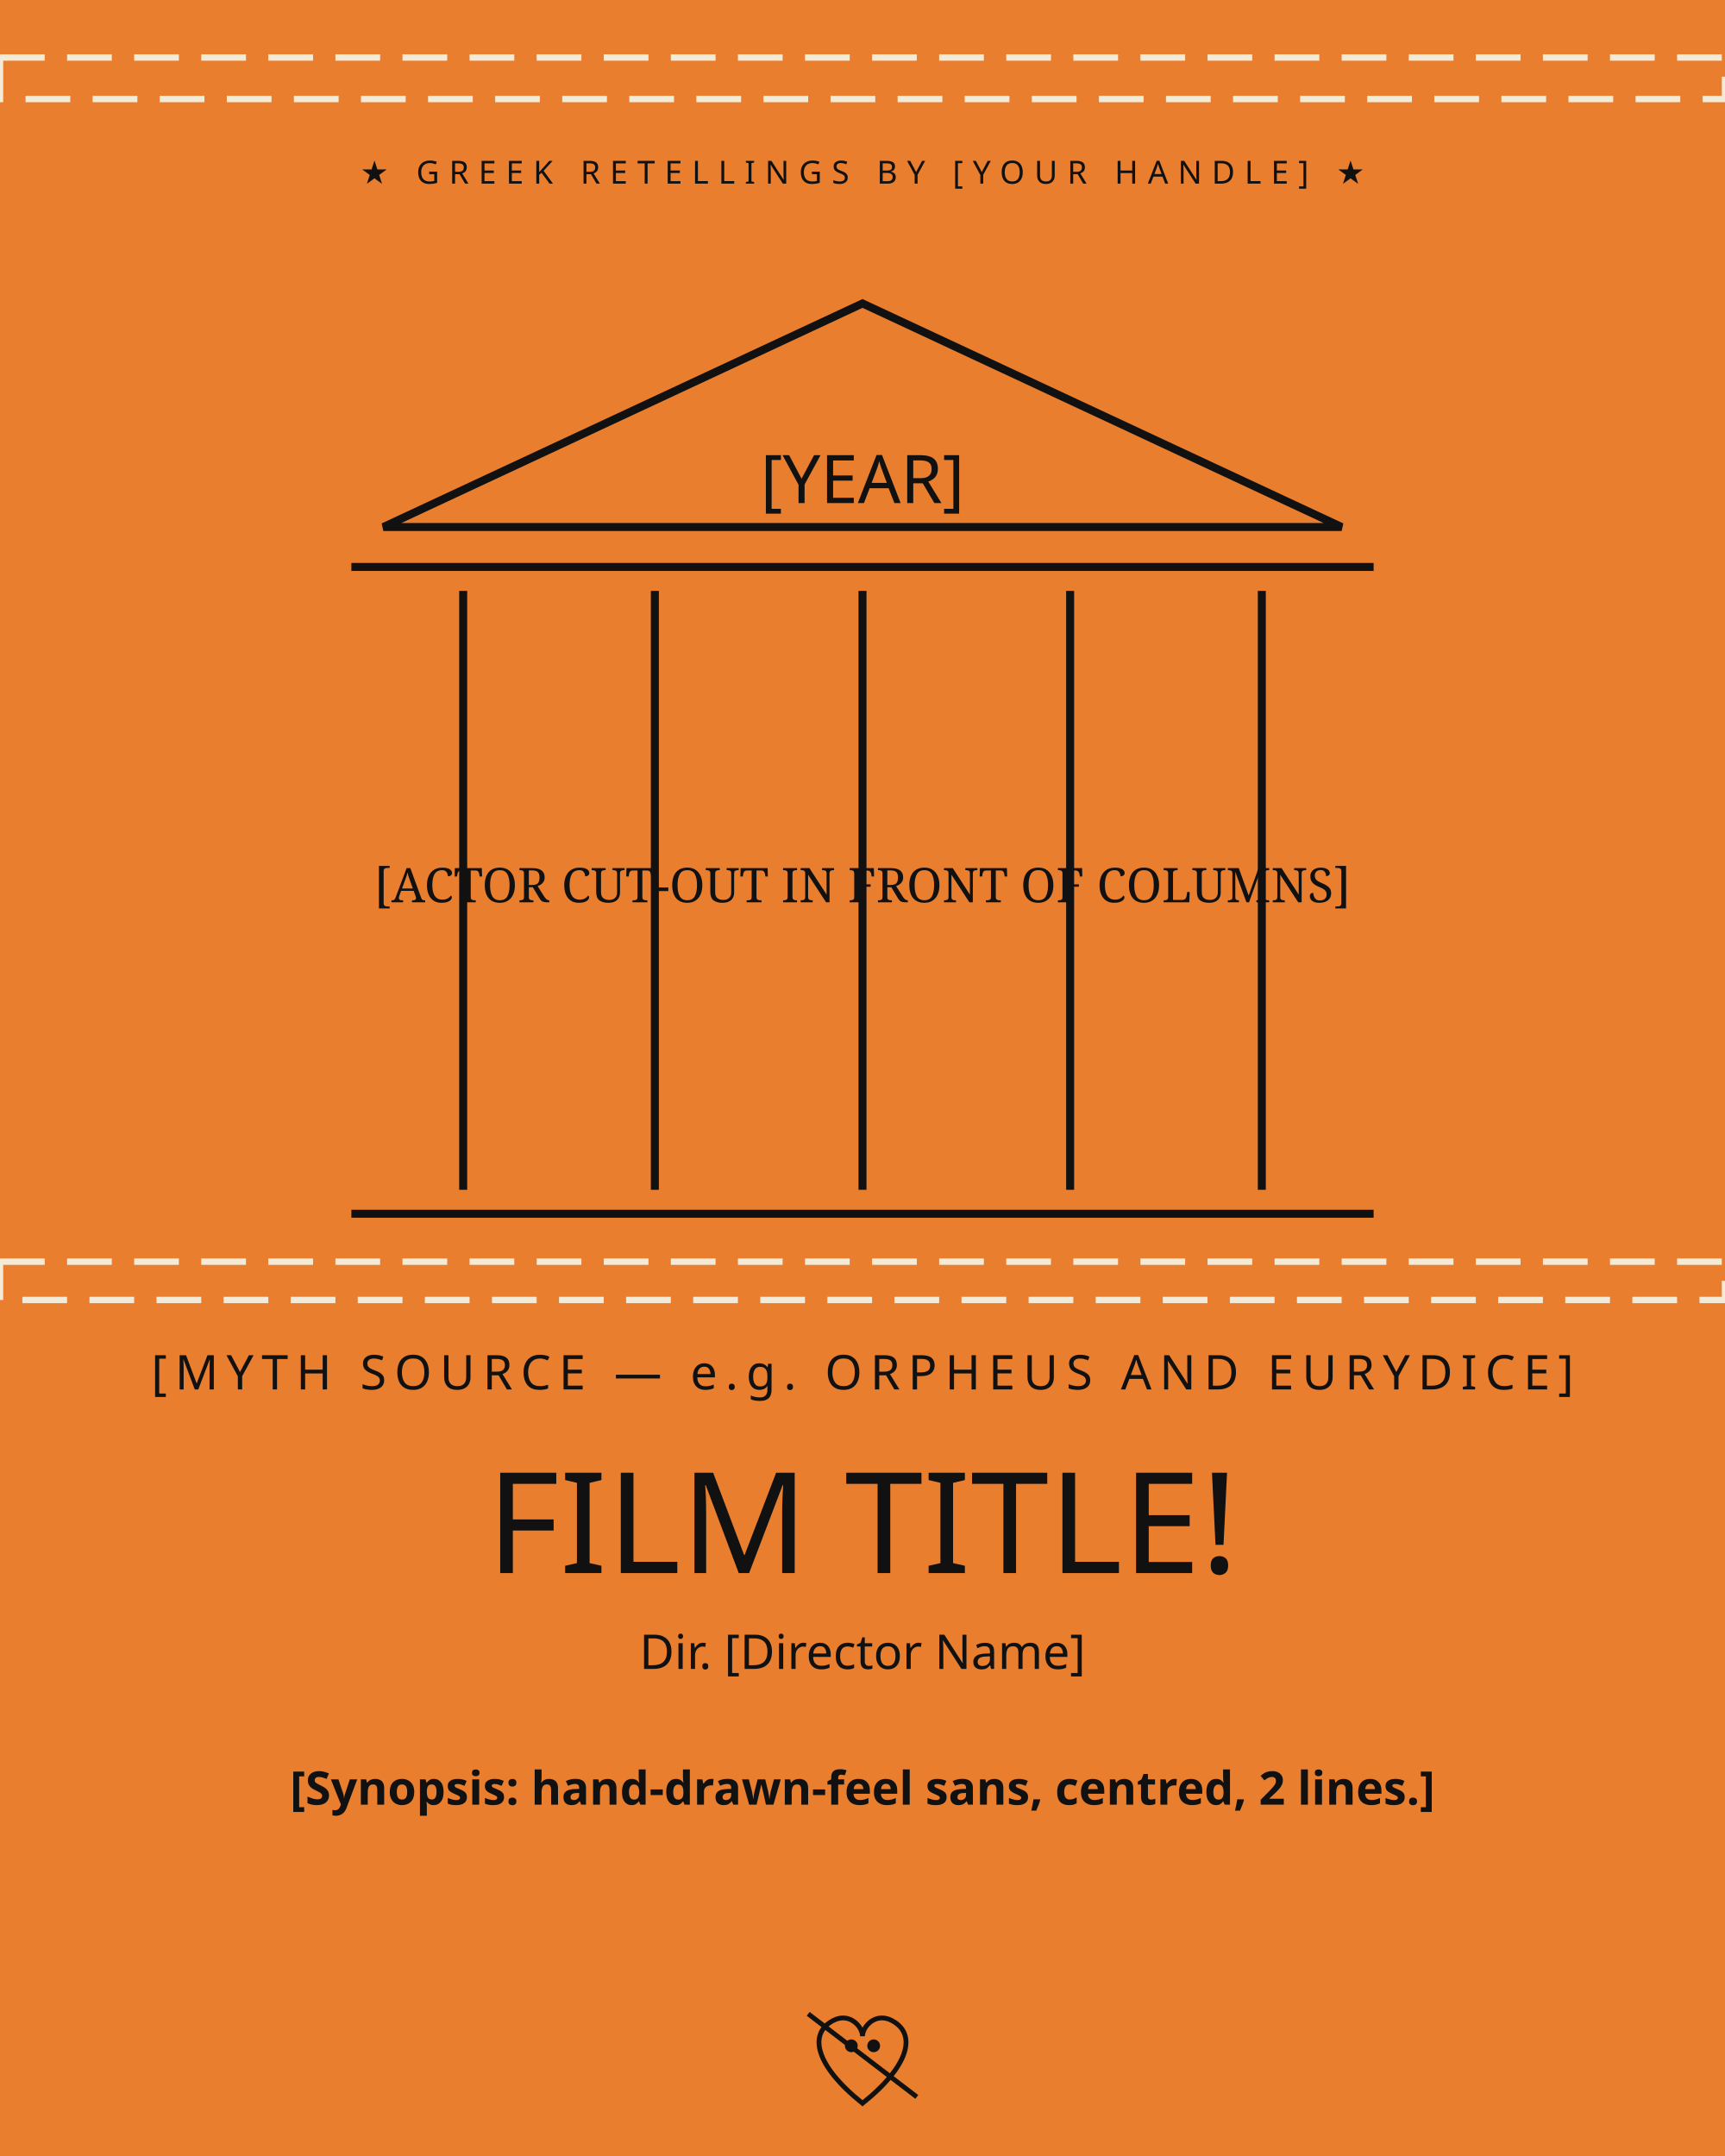
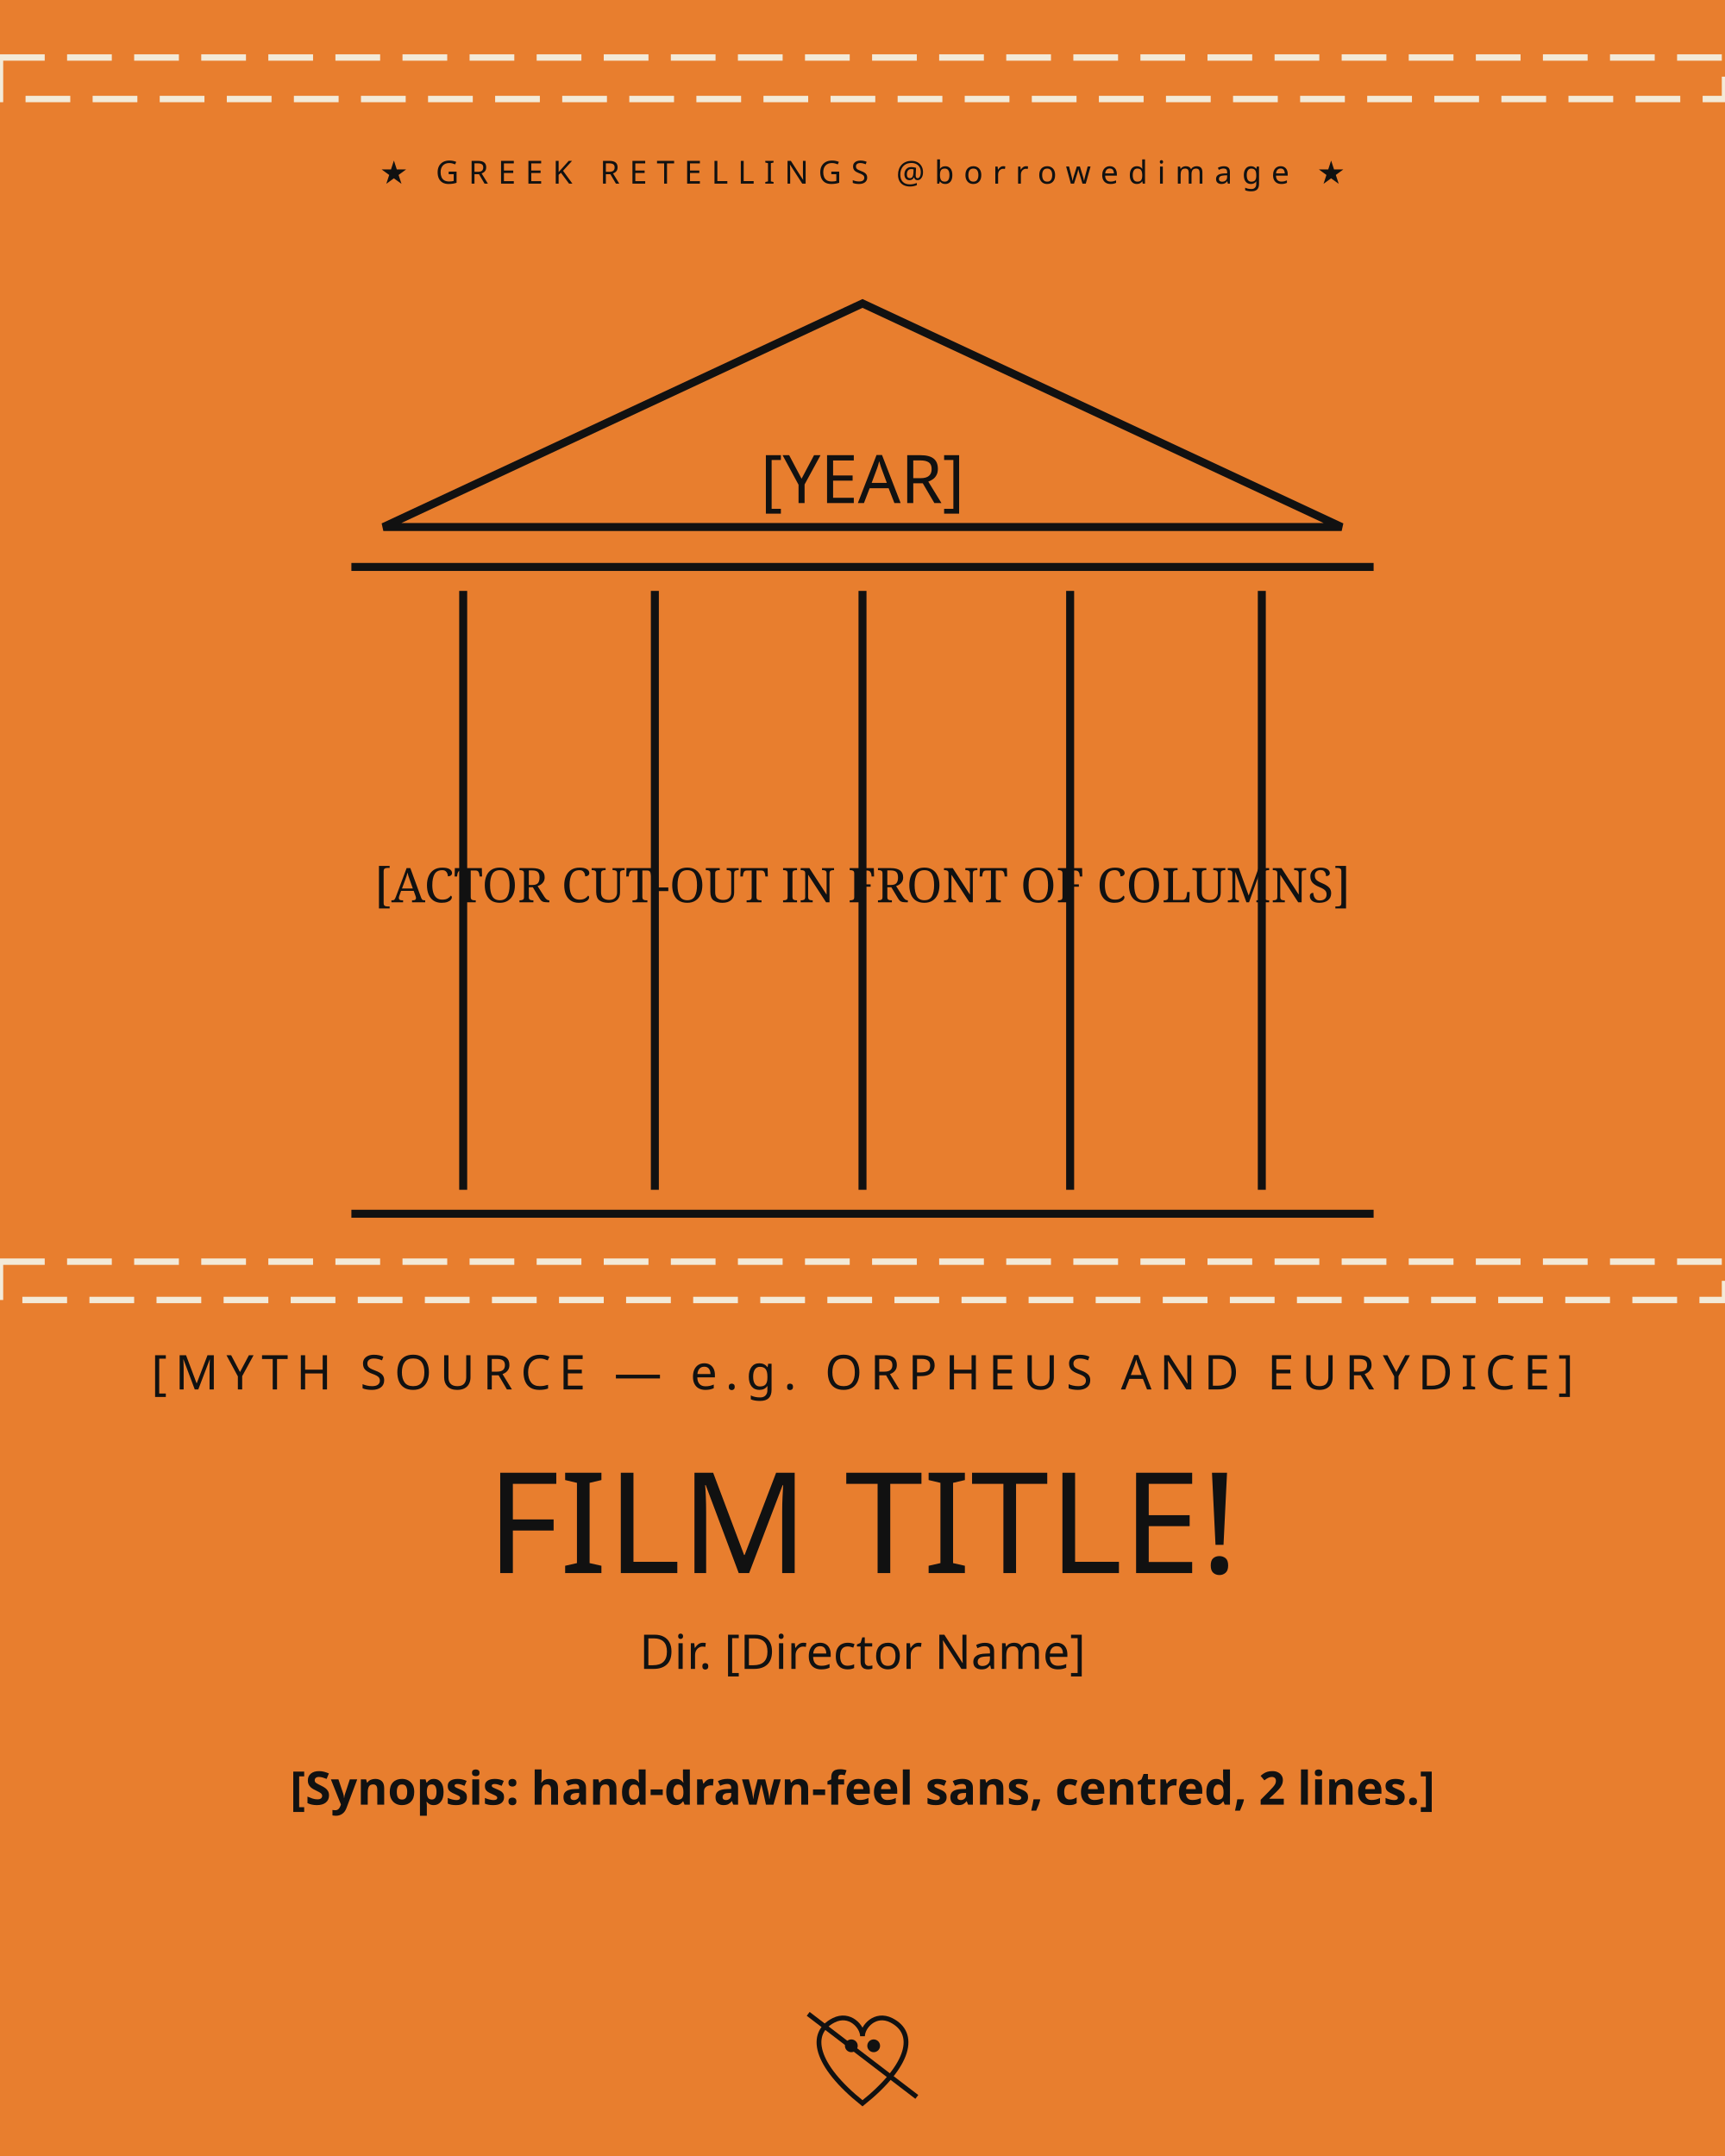
<svg xmlns="http://www.w3.org/2000/svg" width="1080" height="1350" viewBox="0 0 1080 1350">
  <rect width="1080" height="1350" fill="#E87E2E" />
  <rect x="0" y="36" width="1080" height="26" fill="none" stroke="#F3EAD8" stroke-width="4" stroke-dasharray="28 14" />
-   <text x="540" y="115" text-anchor="middle" font-family="'Oswald', 'Arial Narrow', sans-serif" font-size="20" font-weight="300" letter-spacing="6" fill="#111111">★ GREEK RETELLINGS BY [YOUR HANDLE] ★</text>
+   <text x="540" y="115" text-anchor="middle" font-family="'Oswald', 'Arial Narrow', sans-serif" font-size="20" font-weight="300" letter-spacing="6" fill="#111111">★ GREEK RETELLINGS @borrowedimage ★</text>
  <g stroke="#111111" fill="none" stroke-width="5">
    <path d="M240 330 L540 190 L840 330 Z" fill="none" />
    <line x1="220" y1="355" x2="860" y2="355" />
    <line x1="220" y1="760" x2="860" y2="760" />
    <line x1="290" y1="370" x2="290" y2="745" />
    <line x1="410" y1="370" x2="410" y2="745" />
    <line x1="540" y1="370" x2="540" y2="745" />
    <line x1="670" y1="370" x2="670" y2="745" />
    <line x1="790" y1="370" x2="790" y2="745" />
  </g>
  <text x="540" y="315" text-anchor="middle" font-family="Anton, 'Oswald', 'Arial Narrow', sans-serif" font-size="42" fill="#111">[YEAR]</text>
  <text x="540" y="565" text-anchor="middle" font-family="'Playfair Display', Georgia, serif" font-size="30" fill="#111">[ACTOR CUT-OUT IN FRONT OF COLUMNS]</text>
  <rect x="0" y="790" width="1080" height="24" fill="none" stroke="#F3EAD8" stroke-width="4" stroke-dasharray="28 14" />
  <text x="540" y="870" text-anchor="middle" font-family="Anton, 'Oswald', 'Arial Narrow', sans-serif" font-size="30" letter-spacing="5" fill="#111">[MYTH SOURCE — e.g. ORPHEUS AND EURYDICE]</text>
  <text x="540" y="985" text-anchor="middle" font-family="Anton, 'Oswald', 'Arial Narrow', sans-serif" font-size="88" fill="#111">FILM TITLE!</text>
  <text x="540" y="1045" text-anchor="middle" font-family="Anton, 'Oswald', 'Arial Narrow', sans-serif" font-size="30" fill="#111">Dir. [Director Name]</text>
  <text x="540" y="1130" text-anchor="middle" font-family="'Nunito', 'Quicksand', sans-serif" font-size="29" font-weight="700" fill="#111">[Synopsis: hand-drawn-feel sans, centred, 2 lines.]</text>
  <g transform="translate(500,1255)" stroke="#111111" fill="none" stroke-width="3">
    <path d="M40 62 C10 38 6 18 22 10 C32 5 40 14 40 20 C40 14 48 5 58 10 C74 18 70 38 40 62 Z" />
    <line x1="6" y1="6" x2="74" y2="58" />
    <circle cx="33" cy="26" r="2.5" fill="#111111" />
    <circle cx="47" cy="26" r="2.5" fill="#111111" />
  </g>
</svg>
